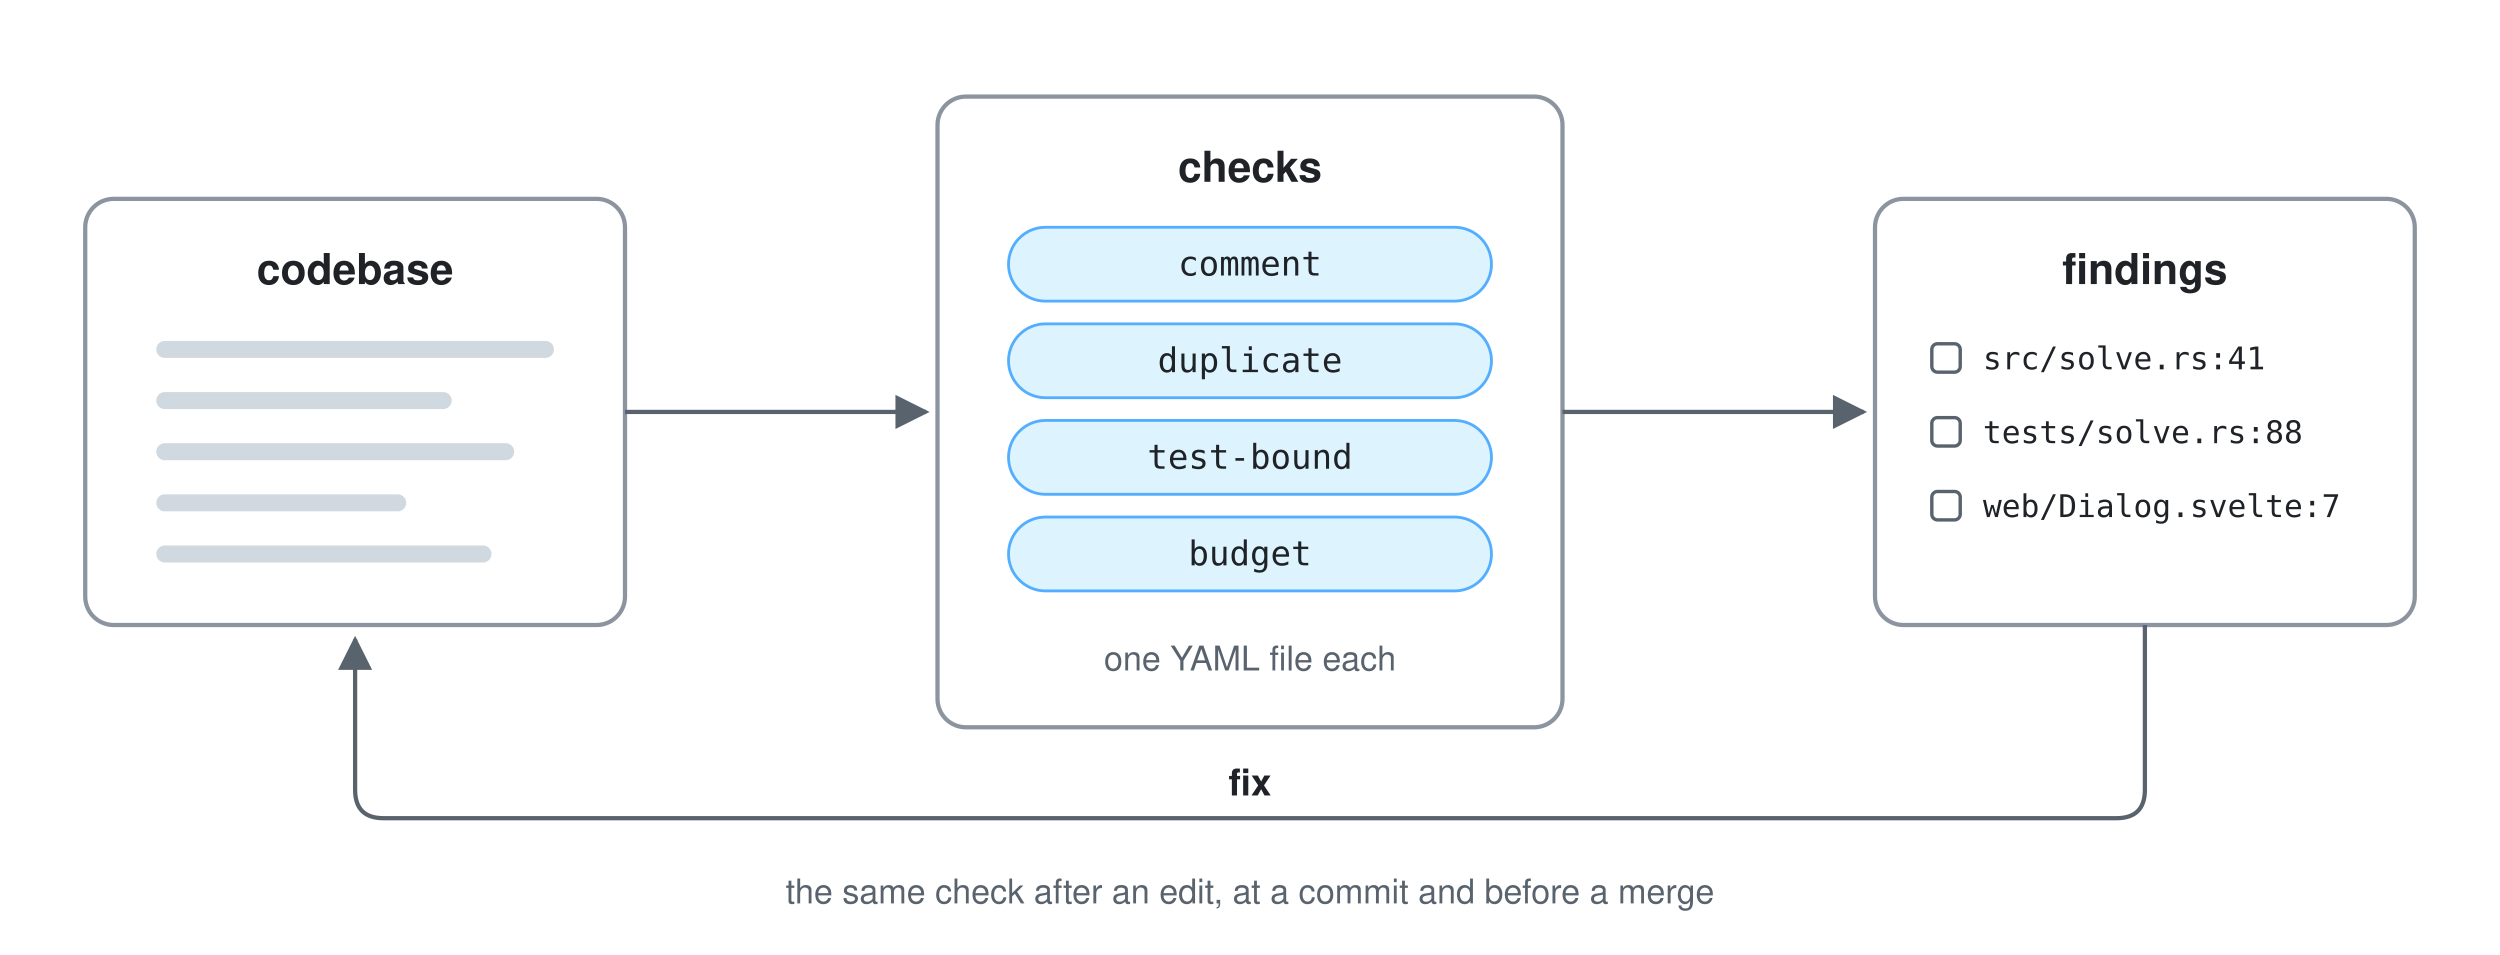
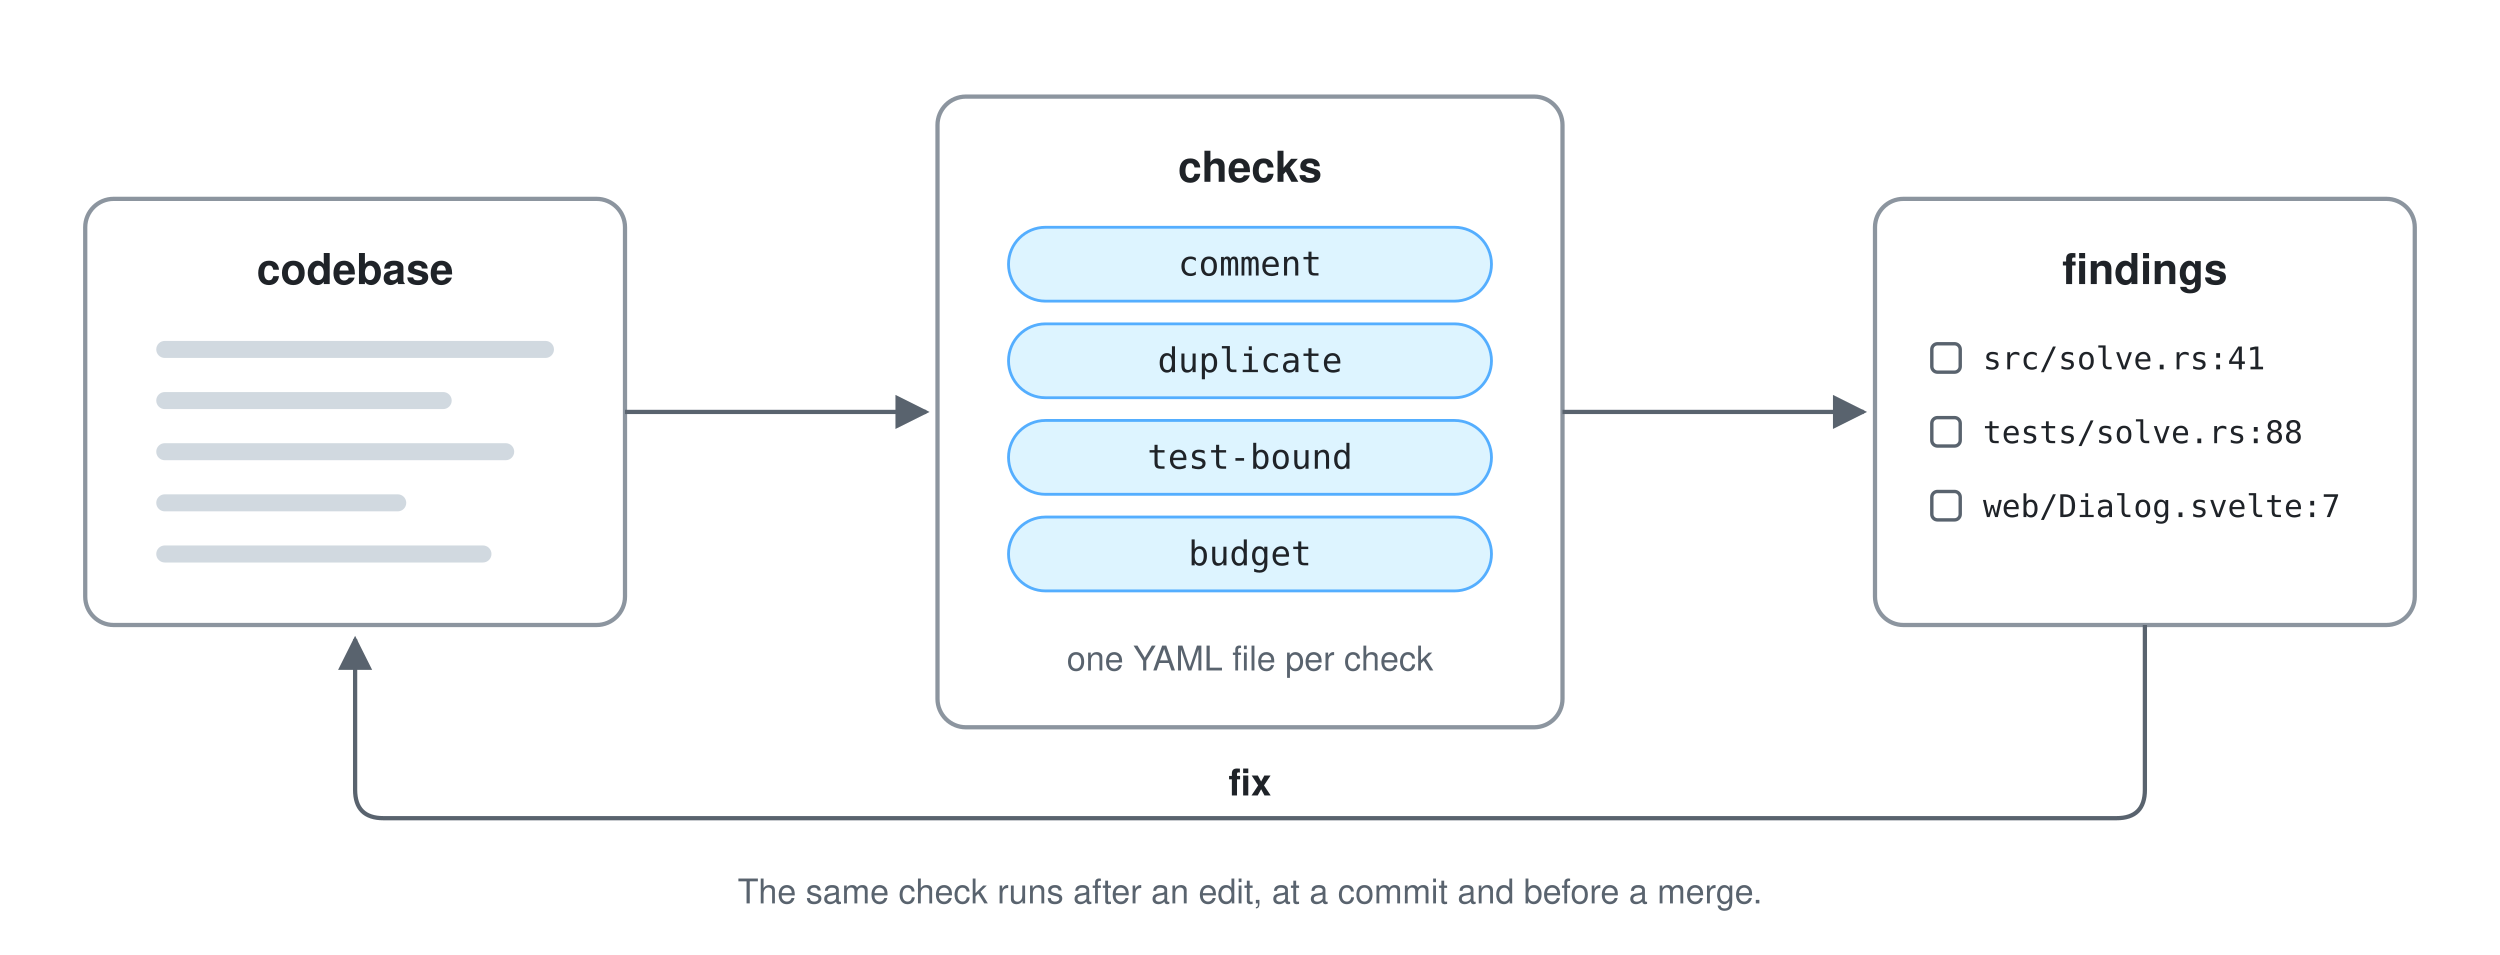
- <svg xmlns="http://www.w3.org/2000/svg" viewBox="0 0 880 336" role="img" aria-label="negentropy checks a codebase against checks kept as data and returns a checklist of findings to fix">
+ <svg xmlns="http://www.w3.org/2000/svg" viewBox="0 0 880 336" role="img" aria-label="negentropy runs its checks on a codebase and returns the findings as a checklist">
  <style>
    text { font-family: ui-sans-serif, -apple-system, "Segoe UI", Helvetica, Arial, sans-serif; }
    .mono { font-family: ui-monospace, SFMono-Regular, Menlo, Consolas, monospace; }
    .ink { fill: #1f2328; }
    .muted { fill: #59636e; }
    .box { fill: none; stroke: #8c959f; stroke-width: 1.5; }
    .flow { fill: none; stroke: #59636e; stroke-width: 1.5; }
    .head { fill: #59636e; }
    .bar { fill: #d1d9e0; }
    .pill { fill: #ddf4ff; stroke: #54aeff; stroke-width: 1; }
    .tick { fill: none; stroke: #59636e; stroke-width: 1.2; }
    @media (prefers-color-scheme: dark) {
      .ink { fill: #f0f6fc; }
      .muted { fill: #9198a1; }
      .box { stroke: #656c76; }
      .flow { stroke: #9198a1; }
      .head { fill: #9198a1; }
      .bar { fill: #3d444d; }
      .pill { fill: #121d2f; stroke: #1f6feb; }
      .tick { stroke: #9198a1; }
    }
  </style>
  <defs>
    <marker id="arrow" viewBox="0 0 10 10" refX="9" refY="5" markerWidth="8" markerHeight="8" orient="auto">
      <path class="head" d="M0 0 L10 5 L0 10 z" />
    </marker>
  </defs>
  <rect class="box" x="30" y="70" width="190" height="150" rx="10" />
  <text class="ink" x="125" y="100" text-anchor="middle" font-size="15" font-weight="600">codebase</text>
  <rect class="bar" x="55" y="120" width="140" height="6" rx="3" />
  <rect class="bar" x="55" y="138" width="104" height="6" rx="3" />
  <rect class="bar" x="55" y="156" width="126" height="6" rx="3" />
  <rect class="bar" x="55" y="174" width="88" height="6" rx="3" />
  <rect class="bar" x="55" y="192" width="118" height="6" rx="3" />
  <rect class="box" x="330" y="34" width="220" height="222" rx="10" />
  <text class="ink" x="440" y="64" text-anchor="middle" font-size="15" font-weight="600">checks</text>
  <rect class="pill" x="355" y="80" width="170" height="26" rx="13" />
  <text class="ink mono" x="440" y="97" text-anchor="middle" font-size="12">comment</text>
  <rect class="pill" x="355" y="114" width="170" height="26" rx="13" />
  <text class="ink mono" x="440" y="131" text-anchor="middle" font-size="12">duplicate</text>
  <rect class="pill" x="355" y="148" width="170" height="26" rx="13" />
  <text class="ink mono" x="440" y="165" text-anchor="middle" font-size="12">test-bound</text>
  <rect class="pill" x="355" y="182" width="170" height="26" rx="13" />
  <text class="ink mono" x="440" y="199" text-anchor="middle" font-size="12">budget</text>
-   <text class="muted" x="440" y="236" text-anchor="middle" font-size="12">one YAML file each</text>
+   <text class="muted" x="440" y="236" text-anchor="middle" font-size="12">one YAML file per check</text>
  <rect class="box" x="660" y="70" width="190" height="150" rx="10" />
  <text class="ink" x="755" y="100" text-anchor="middle" font-size="15" font-weight="600">findings</text>
  <rect class="tick" x="680" y="121" width="10" height="10" rx="2" />
  <text class="ink mono" x="698" y="130" font-size="11">src/solve.rs:41</text>
  <rect class="tick" x="680" y="147" width="10" height="10" rx="2" />
  <text class="ink mono" x="698" y="156" font-size="11">tests/solve.rs:88</text>
  <rect class="tick" x="680" y="173" width="10" height="10" rx="2" />
  <text class="ink mono" x="698" y="182" font-size="11">web/Dialog.svelte:7</text>
  <path class="flow" d="M220 145 H326" marker-end="url(#arrow)" />
  <path class="flow" d="M550 145 H656" marker-end="url(#arrow)" />
  <path class="flow" d="M755 220 V278 Q755 288 745 288 H135 Q125 288 125 278 V225" marker-end="url(#arrow)" />
  <text class="ink" x="440" y="280" text-anchor="middle" font-size="13" font-weight="600">fix</text>
-   <text class="muted" x="440" y="318" text-anchor="middle" font-size="12">the same check after an edit, at a commit and before a merge</text>
+   <text class="muted" x="440" y="318" text-anchor="middle" font-size="12">The same check runs after an edit, at a commit and before a merge.</text>
</svg>
